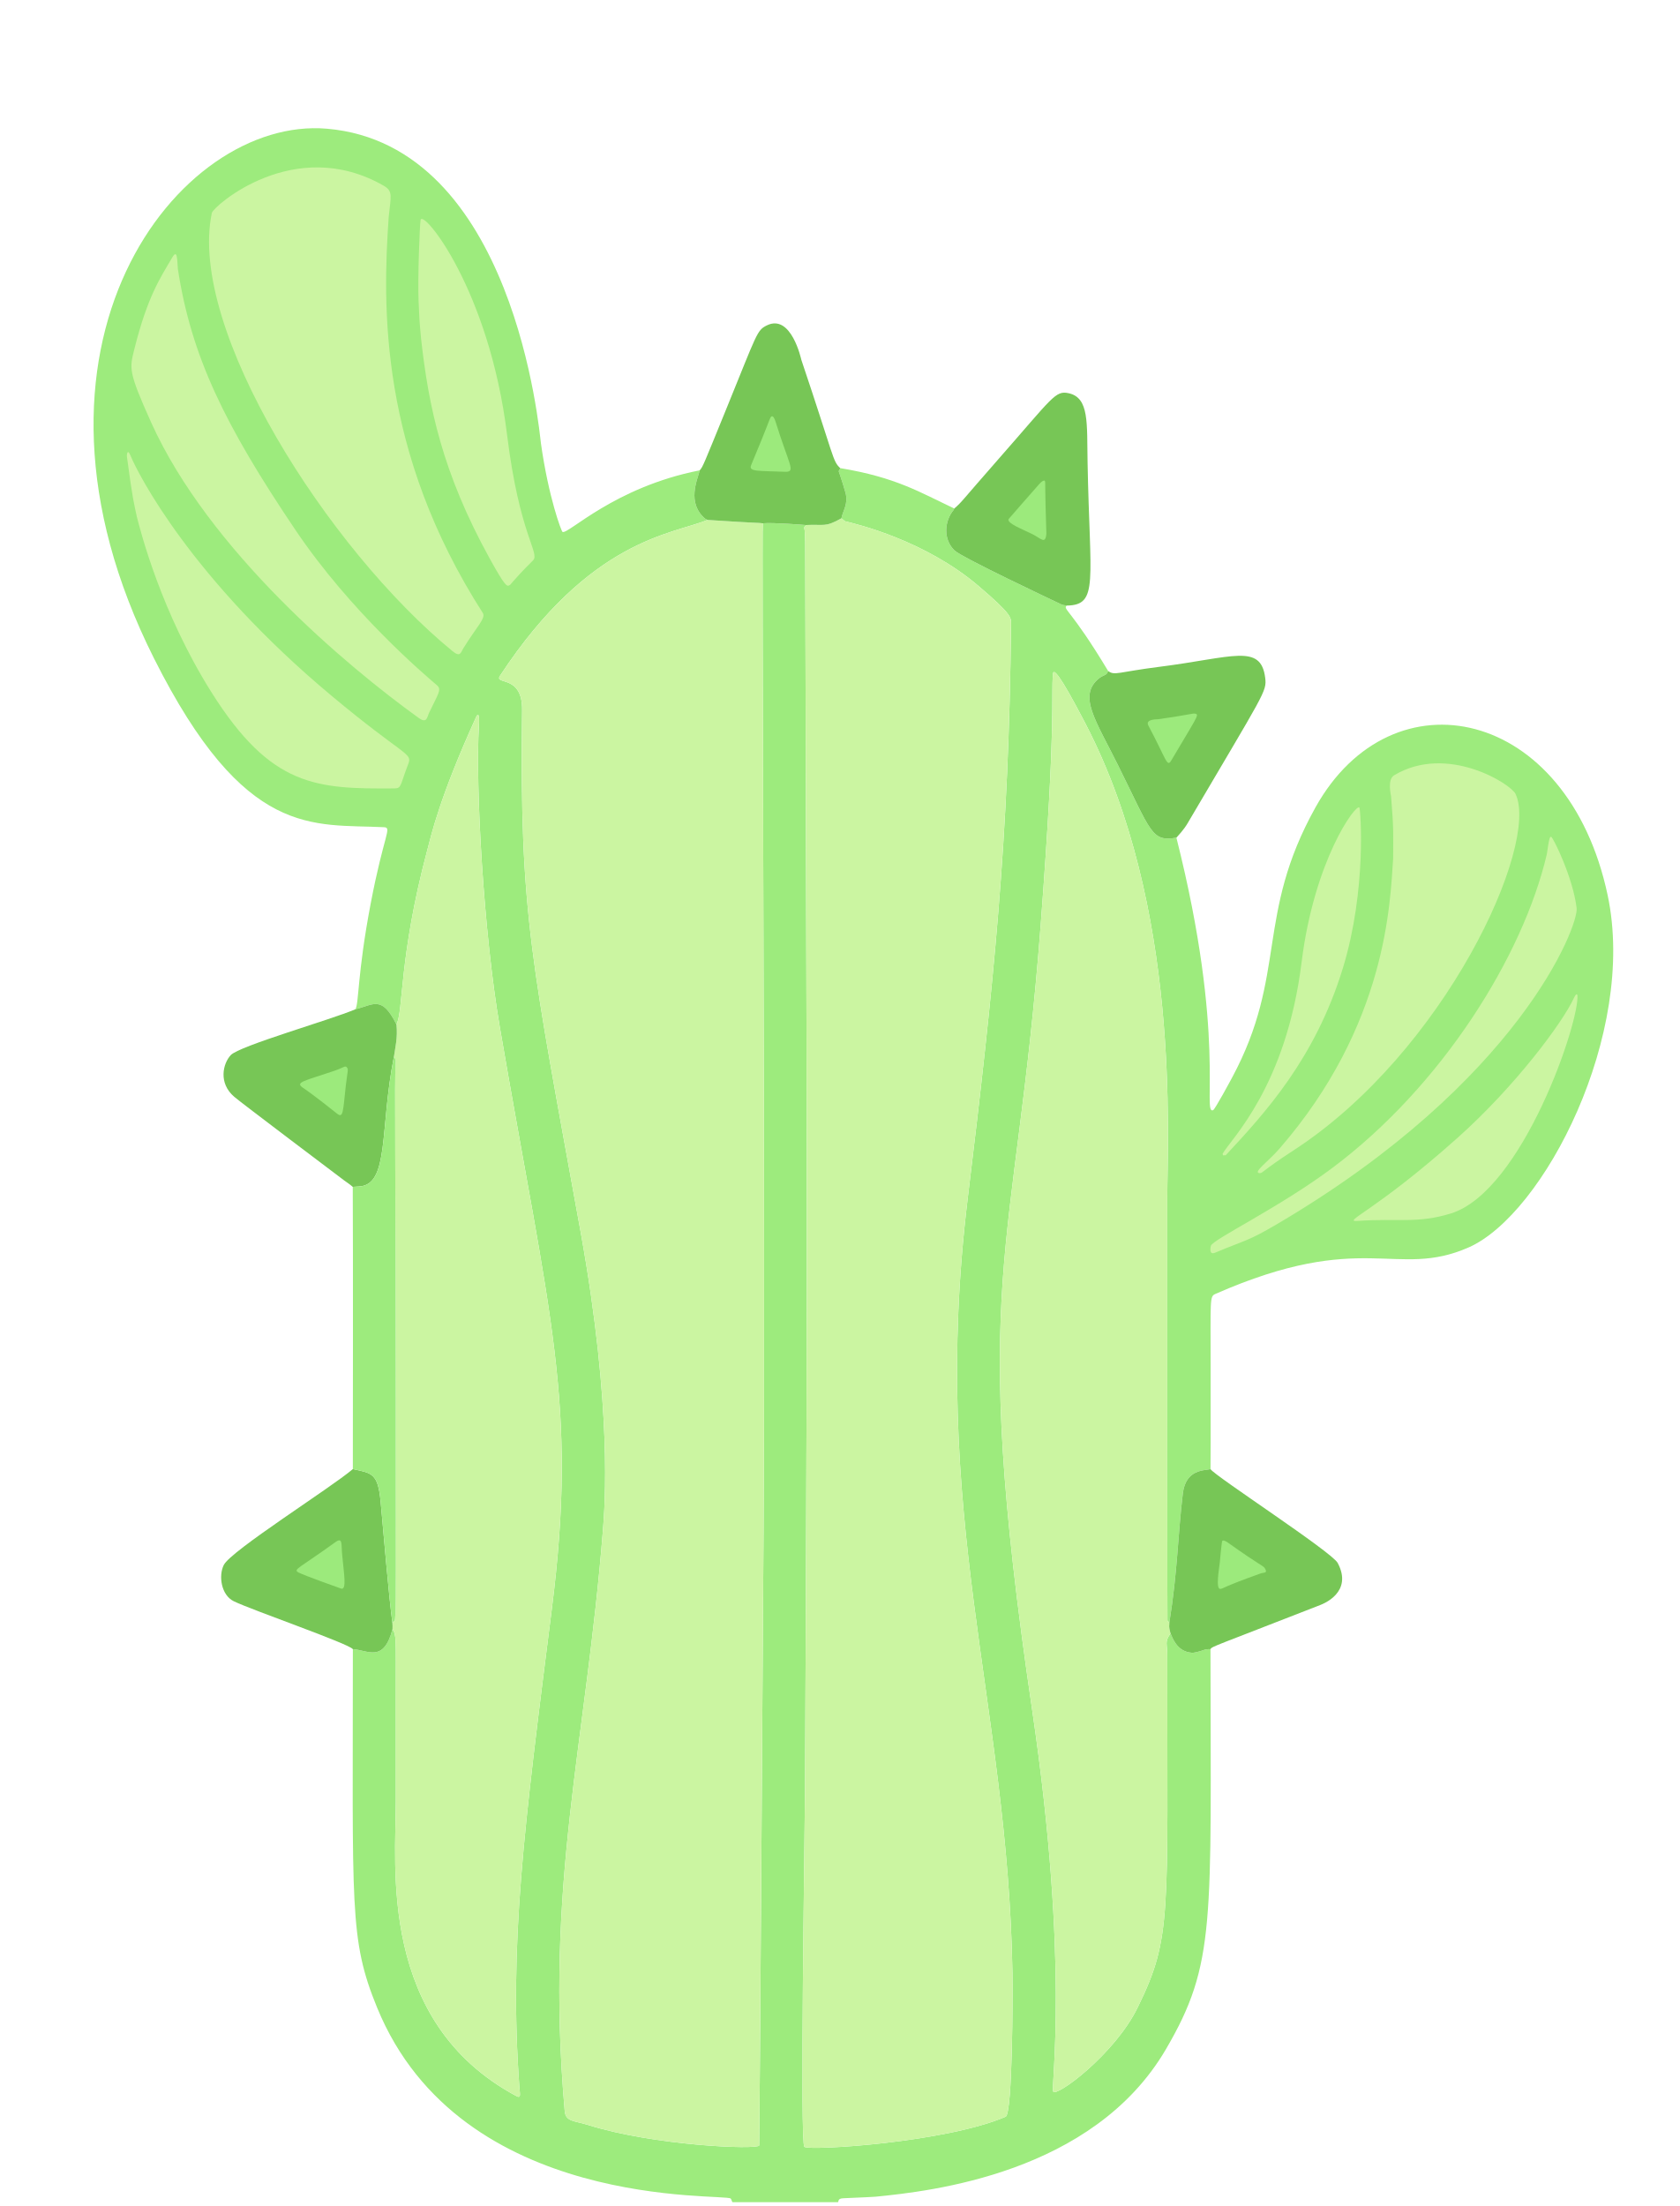
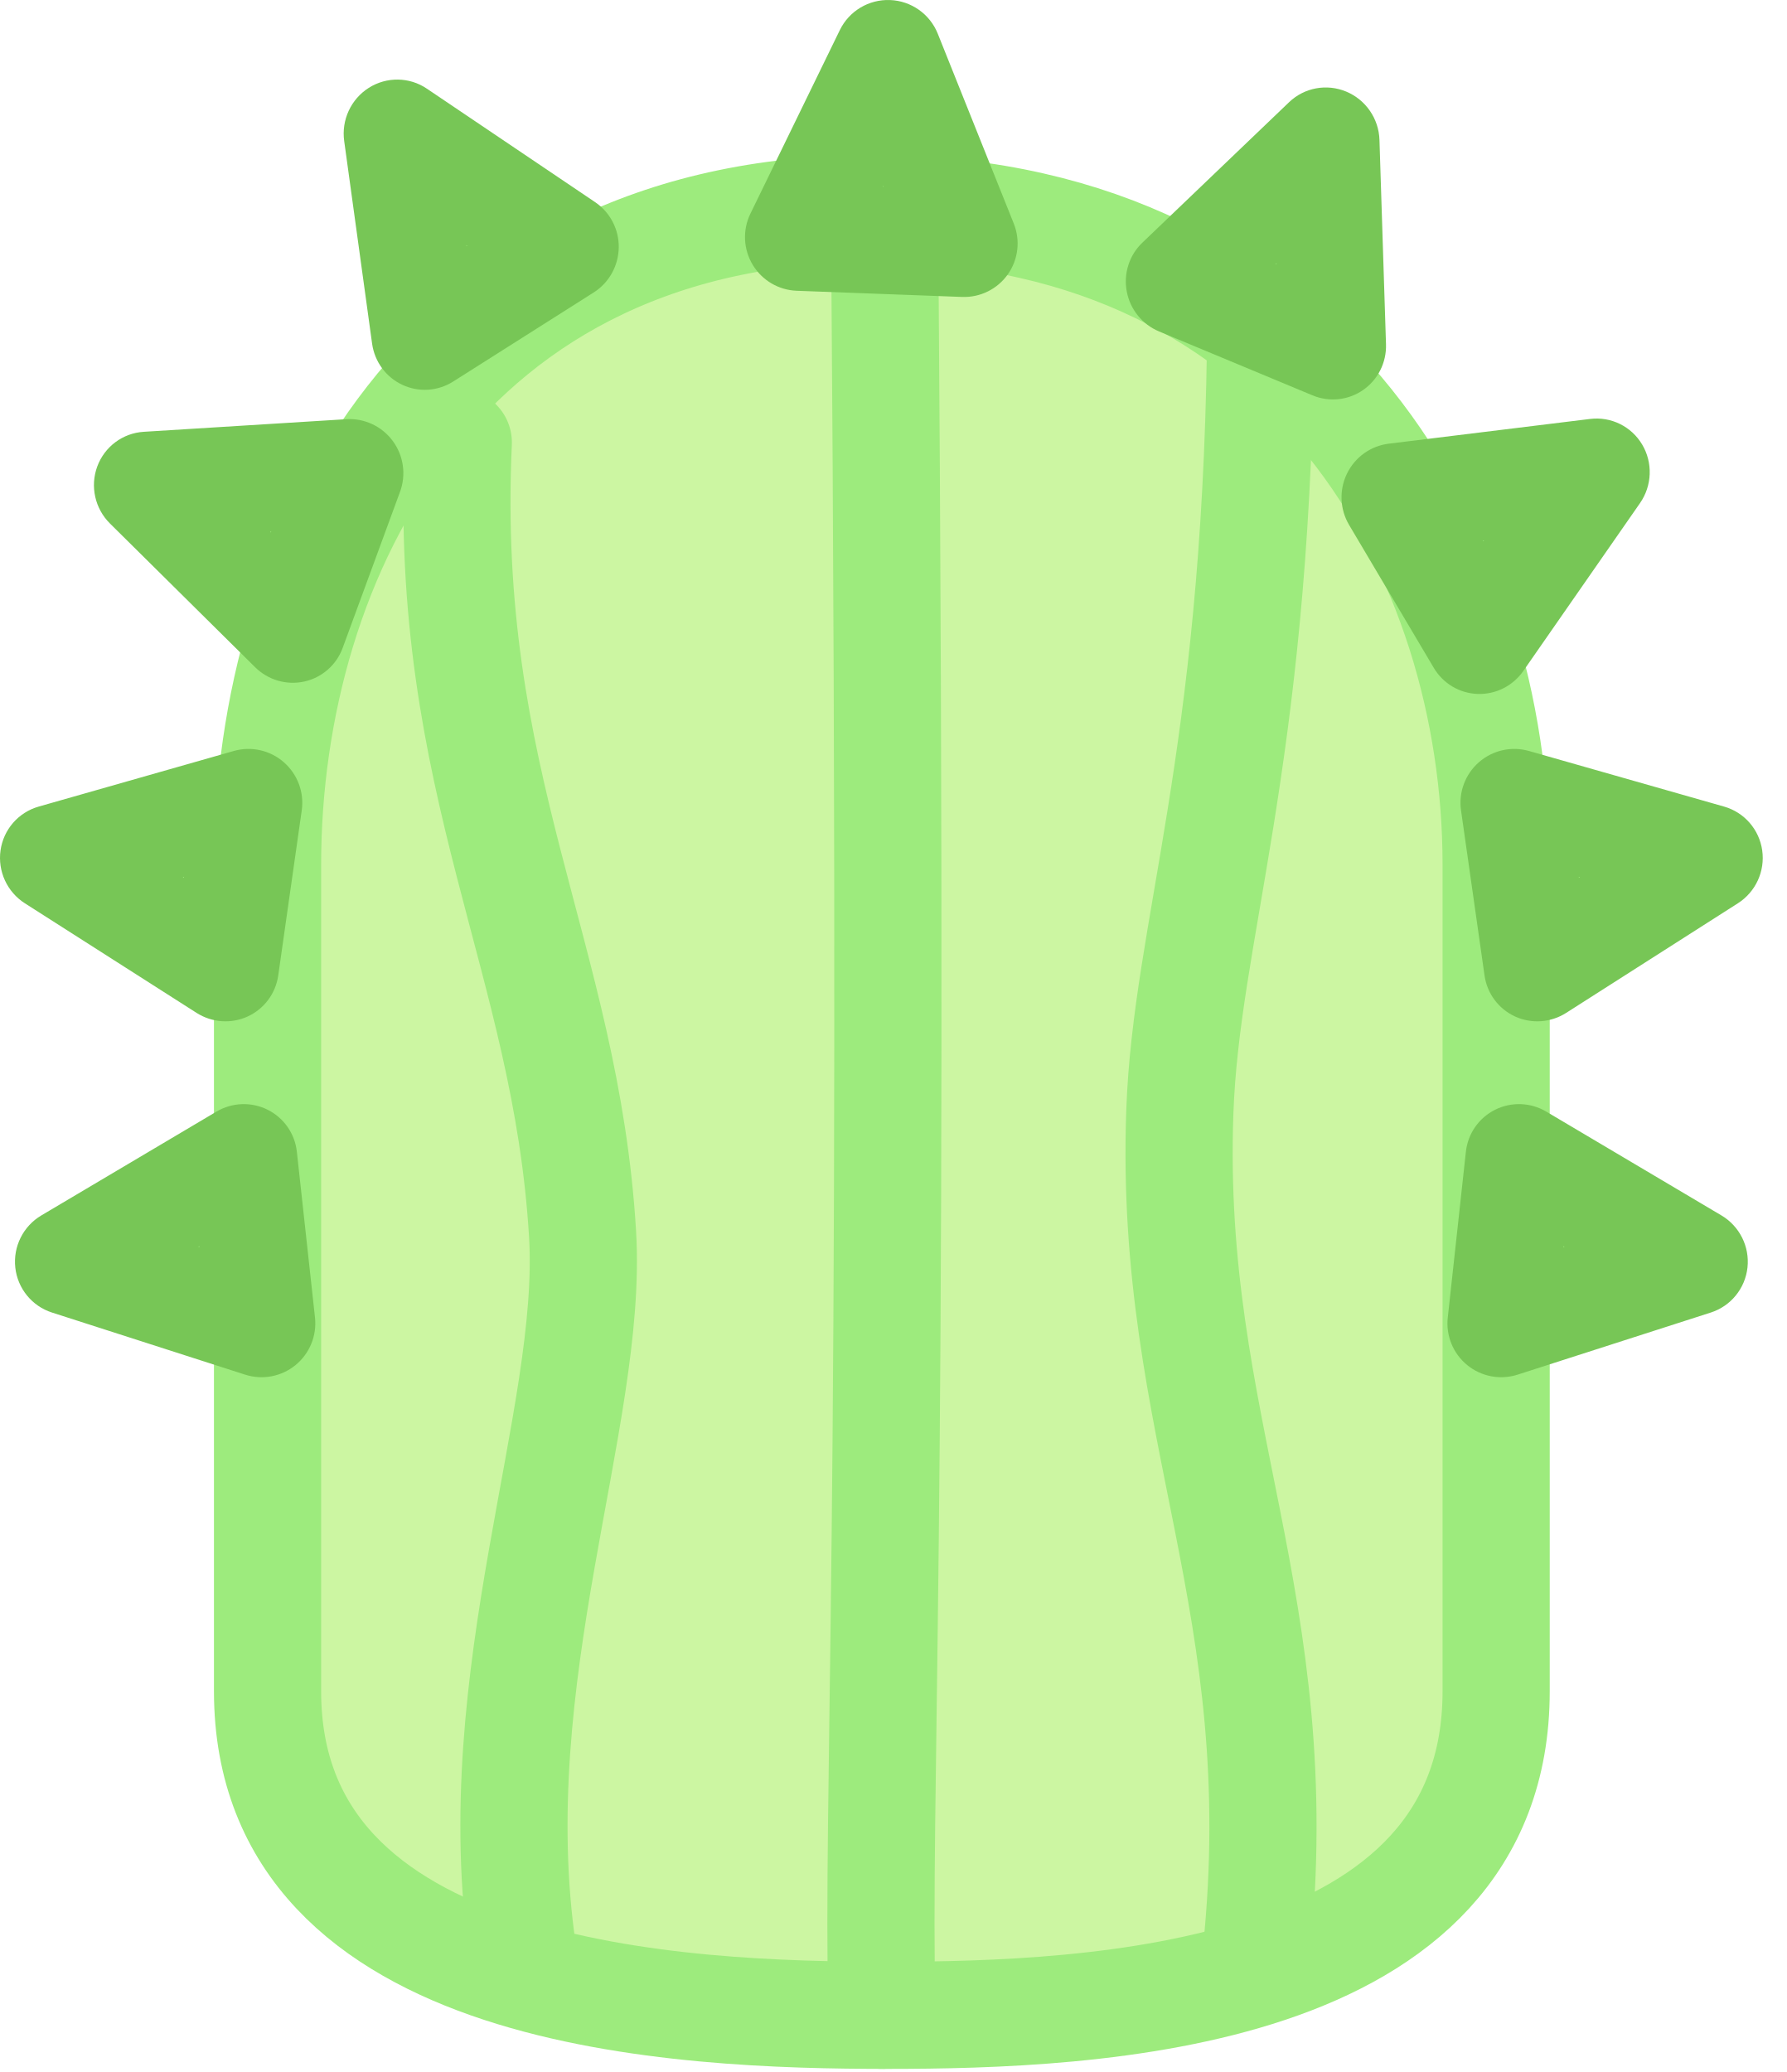
- <svg xmlns="http://www.w3.org/2000/svg" width="83" height="109" viewBox="0 0 83 109" fill="none">
-   <path d="M41.518 23.13C44.289 23.591 45.434 24.316 47.154 25.125L47.117 25.203C46.667 25.745 46.594 26.644 47.164 27.197C47.522 27.544 52.021 29.664 52.448 29.865C52.477 29.875 52.507 29.885 52.536 29.894C52.596 29.904 52.657 29.913 52.717 29.922C52.495 30.107 52.892 30.052 54.758 33.156C54.729 33.187 54.748 33.288 54.56 33.37C54.54 33.379 54.403 33.439 54.31 33.514C53.258 34.372 54.118 35.545 55.23 37.78C56.903 41.144 56.895 41.601 58.13 41.39C60.612 51.225 59.386 55.095 59.944 54.854C60.04 54.812 60.812 53.375 60.883 53.242C63.624 48.139 62.023 45.236 65.004 39.89C68.784 33.11 77.471 34.92 79.442 44.244C80.89 51.095 76.282 60.001 72.57 61.636C68.985 63.214 67.363 60.723 60.051 63.937C59.771 64.06 59.821 64.181 59.821 67.63C59.821 71.651 59.825 71.645 59.816 72.592C59.481 72.662 58.59 72.605 58.447 73.796C58.198 75.878 58.189 77.64 57.781 80.178C57.772 80.128 57.697 80.121 57.688 80.071C57.677 80.006 57.679 69.427 57.679 59.229C57.679 56.108 58.353 44.835 53.64 35.761C52.291 33.164 52.052 33.045 52.031 33.294C51.926 34.526 52.208 35.412 51.422 45.729C50.156 62.347 47.827 62.962 51.01 84.542C52.855 97.051 51.922 103.009 52.041 103.342C52.155 103.658 55.066 101.538 56.215 99.191C57.925 95.7 57.668 94.767 57.679 81.772C57.68 81.196 57.536 81.141 57.839 80.707C57.922 80.867 58.125 81.609 58.893 81.665C59.028 81.674 59.303 81.586 59.338 81.575C59.574 81.499 59.564 81.484 59.814 81.484C59.825 95.029 60.091 97.02 57.607 101.263C54.011 107.405 45.955 108.274 43.26 108.541C43.133 108.553 42.843 108.565 41.673 108.617C41.387 108.629 41.452 108.763 41.407 108.812C39.67 108.812 37.933 108.812 36.196 108.812C36.153 108.766 36.151 108.68 36.108 108.634C35.852 108.357 22.773 109.301 18.636 99.202C17.246 95.808 17.438 94.29 17.436 81.486C18.163 81.523 18.954 82.192 19.395 80.495C19.591 80.816 19.559 80.846 19.559 83.899V89.003C19.559 92.201 18.68 99.904 25.511 103.565C25.76 103.699 25.69 103.477 25.666 103.147C25.149 96.037 25.882 90.409 27.263 79.537C28.56 69.327 27.18 65.226 24.694 50.728C23.902 46.111 23.48 38.847 23.666 35.836C23.668 35.802 23.716 35.012 23.517 35.451C21.715 39.412 21.31 41.266 21.112 42.01C19.7 47.316 19.944 49.96 19.589 50.617C18.86 49.154 18.456 49.65 17.56 49.869C17.742 49.583 17.65 48.144 18.316 44.651C18.977 41.188 19.388 40.894 18.972 40.873C15.472 40.695 12.111 41.499 7.605 32.522C-0.15 17.073 8.838 5.733 16.15 6.359C25.421 7.154 26.649 21.332 26.73 21.91C27.106 24.582 27.741 26.255 27.796 26.282C28.075 26.421 30.334 24.073 34.577 23.239C34.466 23.693 33.906 24.861 34.867 25.648C34.874 25.654 34.867 25.648 34.962 25.69C33.222 26.404 29.161 26.625 24.71 33.386C24.39 33.872 25.824 33.289 25.8 35.092C25.666 45.257 26.276 47.482 28.701 60.928C30.268 69.617 29.886 74.427 29.793 75.6C28.948 86.248 26.912 93.029 27.905 104.314C27.952 104.843 28.397 104.787 29.035 104.989C32.32 106.026 37.4 106.224 37.514 106.011C37.531 105.98 37.713 78.135 37.729 75.712C37.821 61.522 37.633 26.228 37.692 25.857C38.16 25.807 39.774 25.937 39.816 25.942C39.809 25.993 39.746 26.016 39.74 26.067C39.732 26.125 39.787 26.115 39.788 26.798C39.855 57.532 39.928 57.524 39.78 88.258C39.768 90.815 39.519 105.923 39.748 106.079C40.04 106.277 46.74 105.863 49.692 104.588C50.038 104.438 50.045 98.471 50.029 97.51C49.807 84.036 45.906 74.922 47.817 59.224C49.101 48.676 49.86 41.396 49.958 30.838C49.96 30.52 50.028 30.382 48.361 28.961C45.696 26.688 42.316 25.889 41.757 25.756C41.74 25.753 41.744 25.746 41.577 25.609C41.649 25.238 41.929 24.891 41.778 24.346C41.603 23.717 41.444 23.301 41.445 23.289C41.452 23.229 41.512 23.19 41.518 23.13Z" fill-rule="evenodd" clip-rule="evenodd" fill="#9DEB7D" />
-   <path d="M34.962 25.69C37.475 25.858 37.475 25.823 37.692 25.857C37.633 26.228 37.821 61.522 37.729 75.712C37.713 78.135 37.531 105.98 37.514 106.011C37.4 106.224 32.32 106.026 29.035 104.989C28.397 104.787 27.952 104.843 27.905 104.314C26.912 93.029 28.948 86.248 29.793 75.6C29.886 74.427 30.268 69.617 28.701 60.928C26.276 47.482 25.666 45.258 25.8 35.092C25.824 33.289 24.39 33.872 24.71 33.386C29.161 26.625 33.222 26.404 34.962 25.69Z" fill-rule="evenodd" clip-rule="evenodd" fill="#CBF5A1" />
-   <path d="M41.577 25.609C41.744 25.745 41.74 25.753 41.757 25.756C42.316 25.889 45.696 26.688 48.361 28.961C50.027 30.382 49.96 30.52 49.957 30.838C49.859 41.396 49.101 48.676 47.817 59.224C45.906 74.922 49.807 84.036 50.029 97.51C50.045 98.471 50.038 104.438 49.691 104.588C46.74 105.863 40.04 106.277 39.748 106.079C39.518 105.923 39.767 90.815 39.78 88.258C39.928 57.524 39.855 57.532 39.788 26.798C39.787 26.115 39.732 26.125 39.739 26.067C39.746 26.016 39.809 25.993 39.816 25.942C40.727 25.894 40.757 26.071 41.577 25.609Z" fill-rule="evenodd" clip-rule="evenodd" fill="#CBF5A1" />
-   <path d="M57.781 80.178C57.789 80.33 57.733 80.33 57.839 80.707C57.536 81.141 57.679 81.196 57.679 81.772C57.668 94.767 57.925 95.7 56.215 99.191C55.066 101.538 52.155 103.658 52.041 103.342C51.921 103.009 52.855 97.051 51.01 84.542C47.827 62.962 50.156 62.347 51.422 45.729C52.208 35.412 51.926 34.526 52.031 33.294C52.052 33.045 52.291 33.163 53.64 35.761C58.353 44.835 57.679 56.107 57.679 59.229C57.679 69.427 57.677 80.005 57.688 80.071C57.697 80.121 57.772 80.128 57.781 80.178Z" fill-rule="evenodd" clip-rule="evenodd" fill="#CBF5A1" />
-   <path d="M19.589 50.617C19.944 49.96 19.7 47.316 21.111 42.01C21.309 41.266 21.715 39.412 23.517 35.451C23.716 35.011 23.668 35.802 23.666 35.836C23.48 38.847 23.902 46.111 24.693 50.728C27.18 65.226 28.559 69.327 27.263 79.537C25.882 90.409 25.149 96.037 25.666 103.147C25.69 103.477 25.76 103.699 25.511 103.565C18.68 99.904 19.559 92.201 19.559 89.003V83.899C19.559 80.846 19.591 80.816 19.395 80.495C19.398 80.333 19.399 80.341 19.388 80.179C19.417 80.133 19.472 80.117 19.5 80.071C19.57 79.958 19.559 78.46 19.559 75.817C19.559 54.28 19.48 54.291 19.551 52.421C19.556 52.292 19.512 52.32 19.466 52.205C19.527 51.761 19.659 51.275 19.589 50.617Z" fill-rule="evenodd" clip-rule="evenodd" fill="#CBF5A1" />
-   <path d="M19.206 10.737C18.901 15.131 18.735 22.295 23.857 30.287C24.022 30.544 23.547 30.971 22.893 32.037C22.766 32.245 22.748 32.491 22.358 32.172C16.23 27.156 9.251 16.244 10.469 10.519C10.536 10.203 14.544 6.64 18.961 9.177C19.444 9.455 19.304 9.713 19.206 10.737Z" fill-rule="evenodd" clip-rule="evenodd" fill="#CBF5A1" />
-   <path d="M68.839 42.427C68.843 41.251 68.874 40.964 68.736 39.339C68.733 39.299 68.54 38.518 68.884 38.311C71.498 36.737 74.653 38.731 74.889 39.23C76.076 41.741 71.411 51.977 63.908 56.847C62.363 57.85 62.401 57.969 62.249 57.965C61.869 57.954 62.672 57.389 63.21 56.77C68.547 50.631 68.691 44.581 68.839 42.427Z" fill-rule="evenodd" clip-rule="evenodd" fill="#CBF5A1" />
-   <path d="M8.79 13.298C9.455 17.62 11.11 21.011 14.607 26.199C17.331 30.239 20.978 33.338 21.596 33.863C21.844 34.073 21.631 34.313 21.206 35.214C21.094 35.45 21.1 35.77 20.677 35.465C17.17 32.941 10.325 27.213 7.464 20.862C6.329 18.339 6.399 18.21 6.642 17.238C7.293 14.636 7.93 13.713 8.517 12.714C8.762 12.298 8.752 12.8 8.79 13.298Z" fill-rule="evenodd" clip-rule="evenodd" fill="#CBF5A1" />
-   <path d="M6.761 25.53C6.608 24.79 6.572 24.805 6.269 22.545C6.266 22.528 6.28 22.102 6.452 22.52C6.818 23.408 9.443 28.588 16.391 34.386C19.964 37.367 20.388 37.197 20.179 37.733C19.773 38.774 19.851 38.953 19.505 38.956C15.631 38.984 13.404 38.901 10.448 34.204C7.964 30.256 6.951 26.276 6.761 25.53Z" fill-rule="evenodd" clip-rule="evenodd" fill="#CBF5A1" />
-   <path d="M17.56 49.869C18.456 49.65 18.86 49.154 19.589 50.617C19.659 51.275 19.527 51.761 19.466 52.205C18.756 55.768 19.25 58.551 17.738 58.625C17.579 58.633 17.587 58.634 17.431 58.644C17.221 58.465 17.217 58.484 17.004 58.324C16.569 57.995 11.945 54.51 11.577 54.196C10.778 53.514 11.018 52.549 11.401 52.135C11.828 51.674 16.363 50.385 17.56 49.869Z" fill-rule="evenodd" clip-rule="evenodd" fill="#77C656" />
-   <path d="M59.816 72.592C60.025 72.928 65.811 76.681 66.101 77.228C66.866 78.669 65.392 79.245 65.245 79.302C59.935 81.377 59.907 81.341 59.814 81.484C59.564 81.484 59.574 81.499 59.338 81.575C59.303 81.586 59.028 81.674 58.893 81.664C58.125 81.609 57.922 80.867 57.839 80.707C57.733 80.33 57.789 80.33 57.781 80.178C58.189 77.64 58.198 75.878 58.447 73.796C58.59 72.605 59.481 72.662 59.816 72.592Z" fill-rule="evenodd" clip-rule="evenodd" fill="#77C656" />
-   <path d="M41.518 23.13C41.512 23.19 41.451 23.229 41.445 23.289C41.443 23.301 41.603 23.717 41.778 24.345C41.929 24.891 41.649 25.238 41.577 25.609C40.757 26.071 40.727 25.894 39.816 25.942C39.774 25.937 38.159 25.807 37.692 25.857C37.475 25.823 37.475 25.858 34.962 25.69C34.867 25.648 34.873 25.654 34.867 25.648C33.906 24.861 34.466 23.693 34.577 23.239C34.739 23.045 34.735 23.036 35.897 20.186C37.416 16.459 37.396 16.327 37.882 16.083C39.099 15.472 39.591 17.759 39.597 17.779C41.243 22.669 41.136 22.772 41.518 23.13Z" fill-rule="evenodd" clip-rule="evenodd" fill="#77C656" />
-   <path d="M17.435 72.589C18.389 72.793 18.679 72.794 18.81 74.221C18.951 75.765 19.221 78.951 19.389 80.179C19.399 80.341 19.399 80.333 19.395 80.495C18.954 82.192 18.163 81.523 17.436 81.486C17.237 81.213 12.454 79.558 11.554 79.12C10.927 78.815 10.791 77.862 11.057 77.328C11.41 76.619 16.322 73.536 17.435 72.589Z" fill-rule="evenodd" clip-rule="evenodd" fill="#77C656" />
-   <path d="M54.758 33.156C55.081 33.395 55.245 33.206 57.302 32.946C60.903 32.49 62.305 31.774 62.518 33.496C62.602 34.173 62.49 34.203 58.675 40.692C58.638 40.754 58.497 40.995 58.13 41.39C56.895 41.601 56.903 41.144 55.23 37.78C54.118 35.545 53.258 34.372 54.31 33.514C54.403 33.439 54.54 33.379 54.56 33.37C54.748 33.288 54.729 33.187 54.758 33.156Z" fill-rule="evenodd" clip-rule="evenodd" fill="#77C656" />
-   <path d="M47.154 25.125C47.544 24.793 47.51 24.762 49.36 22.657C52.026 19.623 52.147 19.286 52.804 19.429C53.832 19.653 53.704 20.899 53.741 22.864C53.851 28.742 54.302 29.894 52.717 29.922C52.656 29.913 52.596 29.904 52.536 29.894L52.448 29.865C52.021 29.664 47.522 27.544 47.164 27.197C46.594 26.644 46.667 25.745 47.117 25.203L47.154 25.125Z" fill-rule="evenodd" clip-rule="evenodd" fill="#77C656" />
-   <path d="M20.803 16.7C20.719 15.787 20.724 15.797 20.684 14.886C20.635 13.768 20.74 11.067 20.784 10.865C20.9 10.331 24.17 14.292 25.056 21.483C25.67 26.468 26.699 27.33 26.337 27.691C25.227 28.797 25.275 28.876 25.157 28.925C25.048 28.97 24.973 29.001 24.213 27.625C21.85 23.352 21.176 20.085 20.803 16.7Z" fill-rule="evenodd" clip-rule="evenodd" fill="#CBF5A1" />
-   <path d="M76.434 42.206C76.552 41.354 76.593 41.34 76.647 41.347C76.736 41.358 77.726 43.353 77.907 44.871C78.011 45.741 75.063 53.445 63.12 60.474C61.631 61.351 61.601 61.241 60.043 61.896C59.713 62.035 59.825 61.59 59.833 61.557C59.912 61.242 63.208 59.675 65.849 57.698C71.219 53.676 75.247 47.279 76.434 42.206Z" fill-rule="evenodd" clip-rule="evenodd" fill="#CBF5A1" />
-   <path d="M19.466 52.205C19.512 52.32 19.556 52.292 19.552 52.421C19.48 54.291 19.559 54.28 19.559 75.817C19.559 78.46 19.57 79.958 19.5 80.071C19.472 80.117 19.417 80.133 19.389 80.179C19.221 78.951 18.951 75.765 18.81 74.221C18.679 72.794 18.389 72.793 17.435 72.589C17.437 71.474 17.449 61.57 17.431 58.644C17.587 58.634 17.579 58.633 17.738 58.625C19.25 58.551 18.756 55.768 19.466 52.205Z" fill-rule="evenodd" clip-rule="evenodd" fill="#9DEB7D" />
-   <path d="M77.882 49.13L77.945 49.154C78.082 50.41 75.241 58.857 71.695 59.957C70.047 60.468 69.051 60.191 67.1 60.325C66.272 60.382 67.906 59.898 72.029 56.215C74.858 53.689 77.21 50.537 77.772 49.311C77.82 49.205 77.825 49.223 77.882 49.13Z" fill-rule="evenodd" clip-rule="evenodd" fill="#CBF5A1" />
-   <path d="M60.429 57.086C60.442 57.062 60.402 57.026 60.416 57.003C60.821 56.277 63.55 53.712 64.317 47.539C64.945 42.492 66.994 39.701 67.172 39.9C67.224 39.959 67.55 43.933 66.357 47.833C64.988 52.311 62.484 55.024 60.565 57.083C60.52 57.084 60.474 57.085 60.429 57.086Z" fill-rule="evenodd" clip-rule="evenodd" fill="#CBF5A1" />
-   <path d="M57.217 35.538C58.938 35.297 58.937 35.225 59.083 35.269C59.259 35.321 59.134 35.447 57.874 37.58C57.663 37.937 57.637 37.525 56.745 35.851C56.57 35.523 57.19 35.542 57.217 35.538Z" fill-rule="evenodd" clip-rule="evenodd" fill="#9CEA7C" />
-   <path d="M60.275 77.195C60.283 77.11 60.368 76.166 60.395 76.137C60.459 76.069 60.651 76.205 60.671 76.219C62.367 77.43 62.423 77.344 62.517 77.517C62.64 77.743 62.468 77.681 62.256 77.757C60.448 78.403 60.469 78.486 60.306 78.509C60.05 78.545 60.25 77.454 60.275 77.195Z" fill-rule="evenodd" clip-rule="evenodd" fill="#9CEA7C" />
-   <path d="M17.093 53.589C16.946 54.926 16.968 55.277 16.653 55.024C16.52 54.918 15.508 54.108 14.97 53.748C14.556 53.472 15.037 53.412 16.493 52.919C17.034 52.736 17.069 52.609 17.164 52.776C17.213 52.863 17.182 52.873 17.093 53.589Z" fill-rule="evenodd" clip-rule="evenodd" fill="#9CEA7C" />
-   <path d="M38.845 23.313C37.486 23.257 36.976 23.319 37.114 22.988C38.011 20.84 37.977 20.822 38.067 20.644C38.079 20.619 38.188 20.402 38.324 20.838C38.983 22.964 39.32 23.292 38.845 23.313Z" fill-rule="evenodd" clip-rule="evenodd" fill="#9CEA7C" />
-   <path d="M16.914 76.885C16.981 77.66 17.154 78.599 16.852 78.492C16.683 78.432 15.051 77.853 14.75 77.697C14.456 77.545 14.804 77.48 16.57 76.2C16.963 75.915 16.849 76.339 16.914 76.885Z" fill-rule="evenodd" clip-rule="evenodd" fill="#9CEA7C" />
-   <path d="M51.705 26.373C51.653 26.92 51.443 26.606 51.024 26.398C50.467 26.121 49.77 25.866 49.834 25.653C49.84 25.633 51.193 24.103 51.276 24.005C51.298 23.977 51.632 23.578 51.645 23.823C51.657 24.026 51.63 24.019 51.705 26.373Z" fill-rule="evenodd" clip-rule="evenodd" fill="#9CEA7C" />
+ <svg xmlns="http://www.w3.org/2000/svg" width="50" height="58" viewBox="0 0 50 58" fill="none">
+   <path d="M41.878 24.198V47.342C41.878 55.975 30.572 56.413 24.841 56.413C19.109 56.413 7.489 55.975 7.489 47.342V24.198C7.489 15.565 12.367 5.698 24.684 5.841C36.685 5.98 41.878 15.565 41.878 24.198Z" fill-rule="evenodd" clip-rule="evenodd" fill="#CCF6A2" stroke-width="3" stroke-miterlimit="1.5" stroke-linecap="round" stroke-linejoin="round" stroke="#9DEB7D" />
+   <path d="M12.828 12.387C12.388 21.933 15.842 26.768 16.307 34.553C16.614 39.684 13.505 46.958 14.634 54.65" stroke-width="3" stroke-miterlimit="1.5" stroke-linecap="round" stroke-linejoin="round" stroke="#9DEB7D" />
+   <path d="M24.762 6.437C25.052 44.127 24.541 49.603 24.684 56.413" stroke-width="3" stroke-miterlimit="1.5" stroke-linecap="round" stroke-linejoin="round" stroke="#9DEB7D" />
+   <path d="M35.283 9.709C35.13 21.376 33.203 26.085 33.024 31.126C32.708 39.997 36.177 44.882 35.166 54.65" stroke-width="3" stroke-miterlimit="1.5" stroke-linecap="round" stroke-linejoin="round" stroke="#9DEB7D" />
+   <path d="M44.683 13.222L41.417 17.92L39.044 13.915L44.683 13.222Z" fill-rule="evenodd" clip-rule="evenodd" fill="#9DEB7D" />
+   <path d="M44.683 13.222L45.905 14.083C46.244 13.596 46.268 12.954 45.966 12.445C45.665 11.937 45.094 11.655 44.509 11.727L44.683 13.222ZM41.417 17.92L40.134 18.697C40.393 19.134 40.855 19.408 41.361 19.425C41.867 19.442 42.348 19.2 42.639 18.781L41.417 17.92ZM39.044 13.915L38.87 12.42C38.367 12.482 37.928 12.796 37.704 13.255C37.48 13.713 37.502 14.254 37.761 14.692L39.044 13.915ZM44.683 13.222L43.461 12.361L40.195 17.059L41.417 17.92L42.639 18.781L45.905 14.083L44.683 13.222ZM41.417 17.92L42.7 17.143L40.327 13.138L39.044 13.915L37.761 14.692L40.134 18.697L41.417 17.92ZM39.044 13.915L39.218 15.41L44.857 14.717L44.683 13.222L44.509 11.727L38.87 12.42L39.044 13.915Z" fill="#77C656" />
+   <path d="M47.842 24.021L43.037 27.088L42.379 22.465L47.842 24.021Z" fill-rule="evenodd" clip-rule="evenodd" fill="#9DEB7D" />
+   <path d="M47.842 24.021L48.643 25.286C49.142 24.968 49.409 24.388 49.325 23.803C49.242 23.219 48.824 22.739 48.258 22.578L47.842 24.021ZM43.037 27.088L41.553 27.306C41.624 27.81 41.947 28.242 42.408 28.454C42.87 28.665 43.409 28.627 43.838 28.353L43.037 27.088ZM42.379 22.465L42.795 21.021C42.306 20.882 41.779 21.001 41.395 21.337C41.011 21.673 40.823 22.18 40.895 22.684L42.379 22.465ZM47.842 24.021L47.04 22.757L42.235 25.823L43.037 27.088L43.838 28.353L48.643 25.286L47.842 24.021ZM43.037 27.088L44.521 26.87L43.863 22.247L42.379 22.465L40.895 22.684L41.553 27.306L43.037 27.088ZM42.379 22.465L41.963 23.909L47.425 25.465L47.842 24.021L48.258 22.578L42.795 21.021L42.379 22.465Z" fill="#77C656" />
+   <path d="M47.422 35.312L42.014 37.051L42.522 32.408L47.422 35.312Z" fill-rule="evenodd" clip-rule="evenodd" fill="#9DEB7D" />
+   <path d="M47.422 35.312L47.886 36.741C48.447 36.561 48.849 36.067 48.913 35.481C48.977 34.894 48.691 34.323 48.183 34.022L47.422 35.312ZM42.014 37.051L40.524 36.882C40.468 37.388 40.673 37.889 41.068 38.212C41.463 38.534 41.993 38.635 42.477 38.48L42.014 37.051ZM42.522 32.408L43.282 31.117C42.844 30.857 42.304 30.837 41.849 31.064C41.395 31.291 41.086 31.733 41.031 32.239L42.522 32.408ZM47.422 35.312L46.959 33.883L41.551 35.622L42.014 37.051L42.477 38.48L47.886 36.741L47.422 35.312ZM42.014 37.051L43.505 37.219L44.012 32.576L42.522 32.408L41.031 32.239L40.524 36.882L42.014 37.051ZM42.522 32.408L41.761 33.698L46.662 36.603L47.422 35.312L48.183 34.022L43.282 31.117L42.522 32.408Z" fill="#77C656" />
+   <path d="M1.499 24.021L6.304 27.088L6.962 22.465L1.499 24.021Z" fill-rule="evenodd" clip-rule="evenodd" fill="#9DEB7D" />
+   <path d="M1.499 24.021L0.697 25.286C0.199 24.968 -0.068 24.388 0.015 23.803C0.098 23.219 0.516 22.739 1.083 22.578L1.499 24.021ZM6.304 27.088L7.788 27.306C7.716 27.81 7.394 28.242 6.932 28.454C6.47 28.665 5.932 28.627 5.502 28.353L6.304 27.088ZM6.962 22.465L6.546 21.021C7.034 20.882 7.561 21.001 7.945 21.337C8.329 21.673 8.518 22.18 8.446 22.684L6.962 22.465ZM1.499 24.021L2.301 22.757L7.106 25.823L6.304 27.088L5.502 28.353L0.697 25.286L1.499 24.021ZM6.304 27.088L4.82 26.87L5.478 22.247L6.962 22.465L8.446 22.684L7.788 27.306L6.304 27.088ZM6.962 22.465L7.378 23.909L1.915 25.465L1.499 24.021L1.083 22.578L6.546 21.021L6.962 22.465Z" fill="#77C656" />
+   <path d="M1.918 35.312L7.326 37.051L6.819 32.408L1.918 35.312Z" fill-rule="evenodd" clip-rule="evenodd" fill="#9DEB7D" />
+   <path d="M1.918 35.312L1.455 36.741C0.894 36.561 0.492 36.067 0.428 35.481C0.364 34.894 0.649 34.323 1.158 34.022L1.918 35.312ZM7.326 37.051L8.817 36.882C8.872 37.388 8.667 37.889 8.272 38.212C7.878 38.534 7.347 38.635 6.863 38.48L7.326 37.051ZM6.819 32.408L6.058 31.117C6.497 30.857 7.036 30.837 7.491 31.064C7.946 31.291 8.254 31.733 8.309 32.239L6.819 32.408ZM1.918 35.312L2.382 33.883L7.79 35.622L7.326 37.051L6.863 38.48L1.455 36.741L1.918 35.312ZM7.326 37.051L5.836 37.219L5.328 32.576L6.819 32.408L8.309 32.239L8.817 36.882L7.326 37.051ZM6.819 32.408L7.579 33.698L2.679 36.603L1.918 35.312L1.158 34.022L6.058 31.117L6.819 32.408Z" fill="#77C656" />
+   <path d="M37.117 3.953L37.3 9.677L33.008 7.888L37.117 3.953Z" fill-rule="evenodd" clip-rule="evenodd" fill="#9DEB7D" />
+   <path d="M37.117 3.953L38.612 3.914C38.593 3.321 38.228 2.792 37.682 2.564C37.135 2.336 36.509 2.452 36.083 2.86L37.117 3.953ZM37.3 9.677L36.736 11.066C37.205 11.262 37.739 11.206 38.154 10.917C38.57 10.629 38.811 10.147 38.795 9.638L37.3 9.677ZM33.008 7.888L31.973 6.795C31.607 7.145 31.444 7.659 31.539 8.161C31.633 8.662 31.974 9.082 32.443 9.278L33.008 7.888ZM37.117 3.953L35.622 3.993L35.806 9.716L37.3 9.677L38.795 9.638L38.612 3.914L37.117 3.953ZM37.3 9.677L37.865 8.287L33.572 6.499L33.008 7.888L32.443 9.278L36.736 11.066L37.3 9.677ZM33.008 7.888L34.042 8.981L38.151 5.046L37.117 3.953L36.083 2.86L31.973 6.795L33.008 7.888Z" fill="#77C656" />
+   <path d="M24.857 1.5L26.984 6.813L22.353 6.64L24.857 1.5Z" fill-rule="evenodd" clip-rule="evenodd" fill="#9DEB7D" />
+   <path d="M24.857 1.5L26.249 0.944C26.029 0.393 25.504 0.023 24.911 0.001C24.318 -0.021 23.768 0.308 23.508 0.841L24.857 1.5ZM26.984 6.813L26.93 8.312C27.437 8.331 27.919 8.092 28.211 7.678C28.503 7.263 28.565 6.729 28.376 6.257L26.984 6.813ZM22.353 6.64L21.004 5.981C20.782 6.437 20.806 6.975 21.067 7.41C21.328 7.846 21.792 8.12 22.299 8.139L22.353 6.64ZM24.857 1.5L23.465 2.056L25.591 7.369L26.984 6.813L28.376 6.257L26.249 0.944L24.857 1.5ZM26.984 6.813L27.038 5.314L22.407 5.141L22.353 6.64L22.299 8.139L26.93 8.312L26.984 6.813ZM22.353 6.64L23.702 7.298L26.206 2.158L24.857 1.5L23.508 0.841L21.004 5.981L22.353 6.64Z" fill="#77C656" />
+   <path d="M11.113 3.734L15.825 6.914L11.895 9.405L11.113 3.734Z" fill-rule="evenodd" clip-rule="evenodd" fill="#9DEB7D" />
+   <path d="M11.113 3.734L11.947 2.481C11.459 2.151 10.822 2.143 10.322 2.459C9.823 2.776 9.553 3.359 9.634 3.947L11.113 3.734ZM15.825 6.914L16.616 8.188C17.046 7.916 17.31 7.444 17.319 6.933C17.328 6.423 17.079 5.944 16.66 5.66L15.825 6.914ZM11.895 9.405L10.415 9.618C10.485 10.124 10.803 10.558 11.262 10.772C11.72 10.987 12.256 10.952 12.685 10.68L11.895 9.405ZM11.113 3.734L10.279 4.987L14.991 8.167L15.825 6.914L16.66 5.66L11.947 2.481L11.113 3.734ZM15.825 6.914L15.034 5.639L11.104 8.131L11.895 9.405L12.685 10.68L16.616 8.188L15.825 6.914ZM11.895 9.405L13.374 9.192L12.593 3.521L11.113 3.734L9.634 3.947L10.415 9.618L11.895 9.405Z" fill="#77C656" />
+   <path d="M4.126 13.588L9.794 13.235L8.187 17.609L4.126 13.588Z" fill-rule="evenodd" clip-rule="evenodd" fill="#9DEB7D" />
+   <path d="M4.126 13.588L4.024 12.087C3.436 12.123 2.926 12.504 2.722 13.059C2.518 13.614 2.658 14.239 3.08 14.656L4.126 13.588ZM9.794 13.235L11.198 13.764C11.373 13.287 11.296 12.751 10.992 12.341C10.688 11.931 10.199 11.703 9.693 11.734L9.794 13.235ZM8.187 17.609L7.141 18.677C7.504 19.036 8.021 19.187 8.516 19.078C9.011 18.969 9.416 18.615 9.591 18.138L8.187 17.609ZM4.126 13.588L4.228 15.089L9.896 14.736L9.794 13.235L9.693 11.734L4.024 12.087L4.126 13.588ZM9.794 13.235L8.391 12.706L6.784 17.08L8.187 17.609L9.591 18.138L11.198 13.764L9.794 13.235ZM8.187 17.609L9.233 16.54L5.172 12.519L4.126 13.588L3.08 14.656L7.141 18.677L8.187 17.609Z" fill="#77C656" />
</svg>
